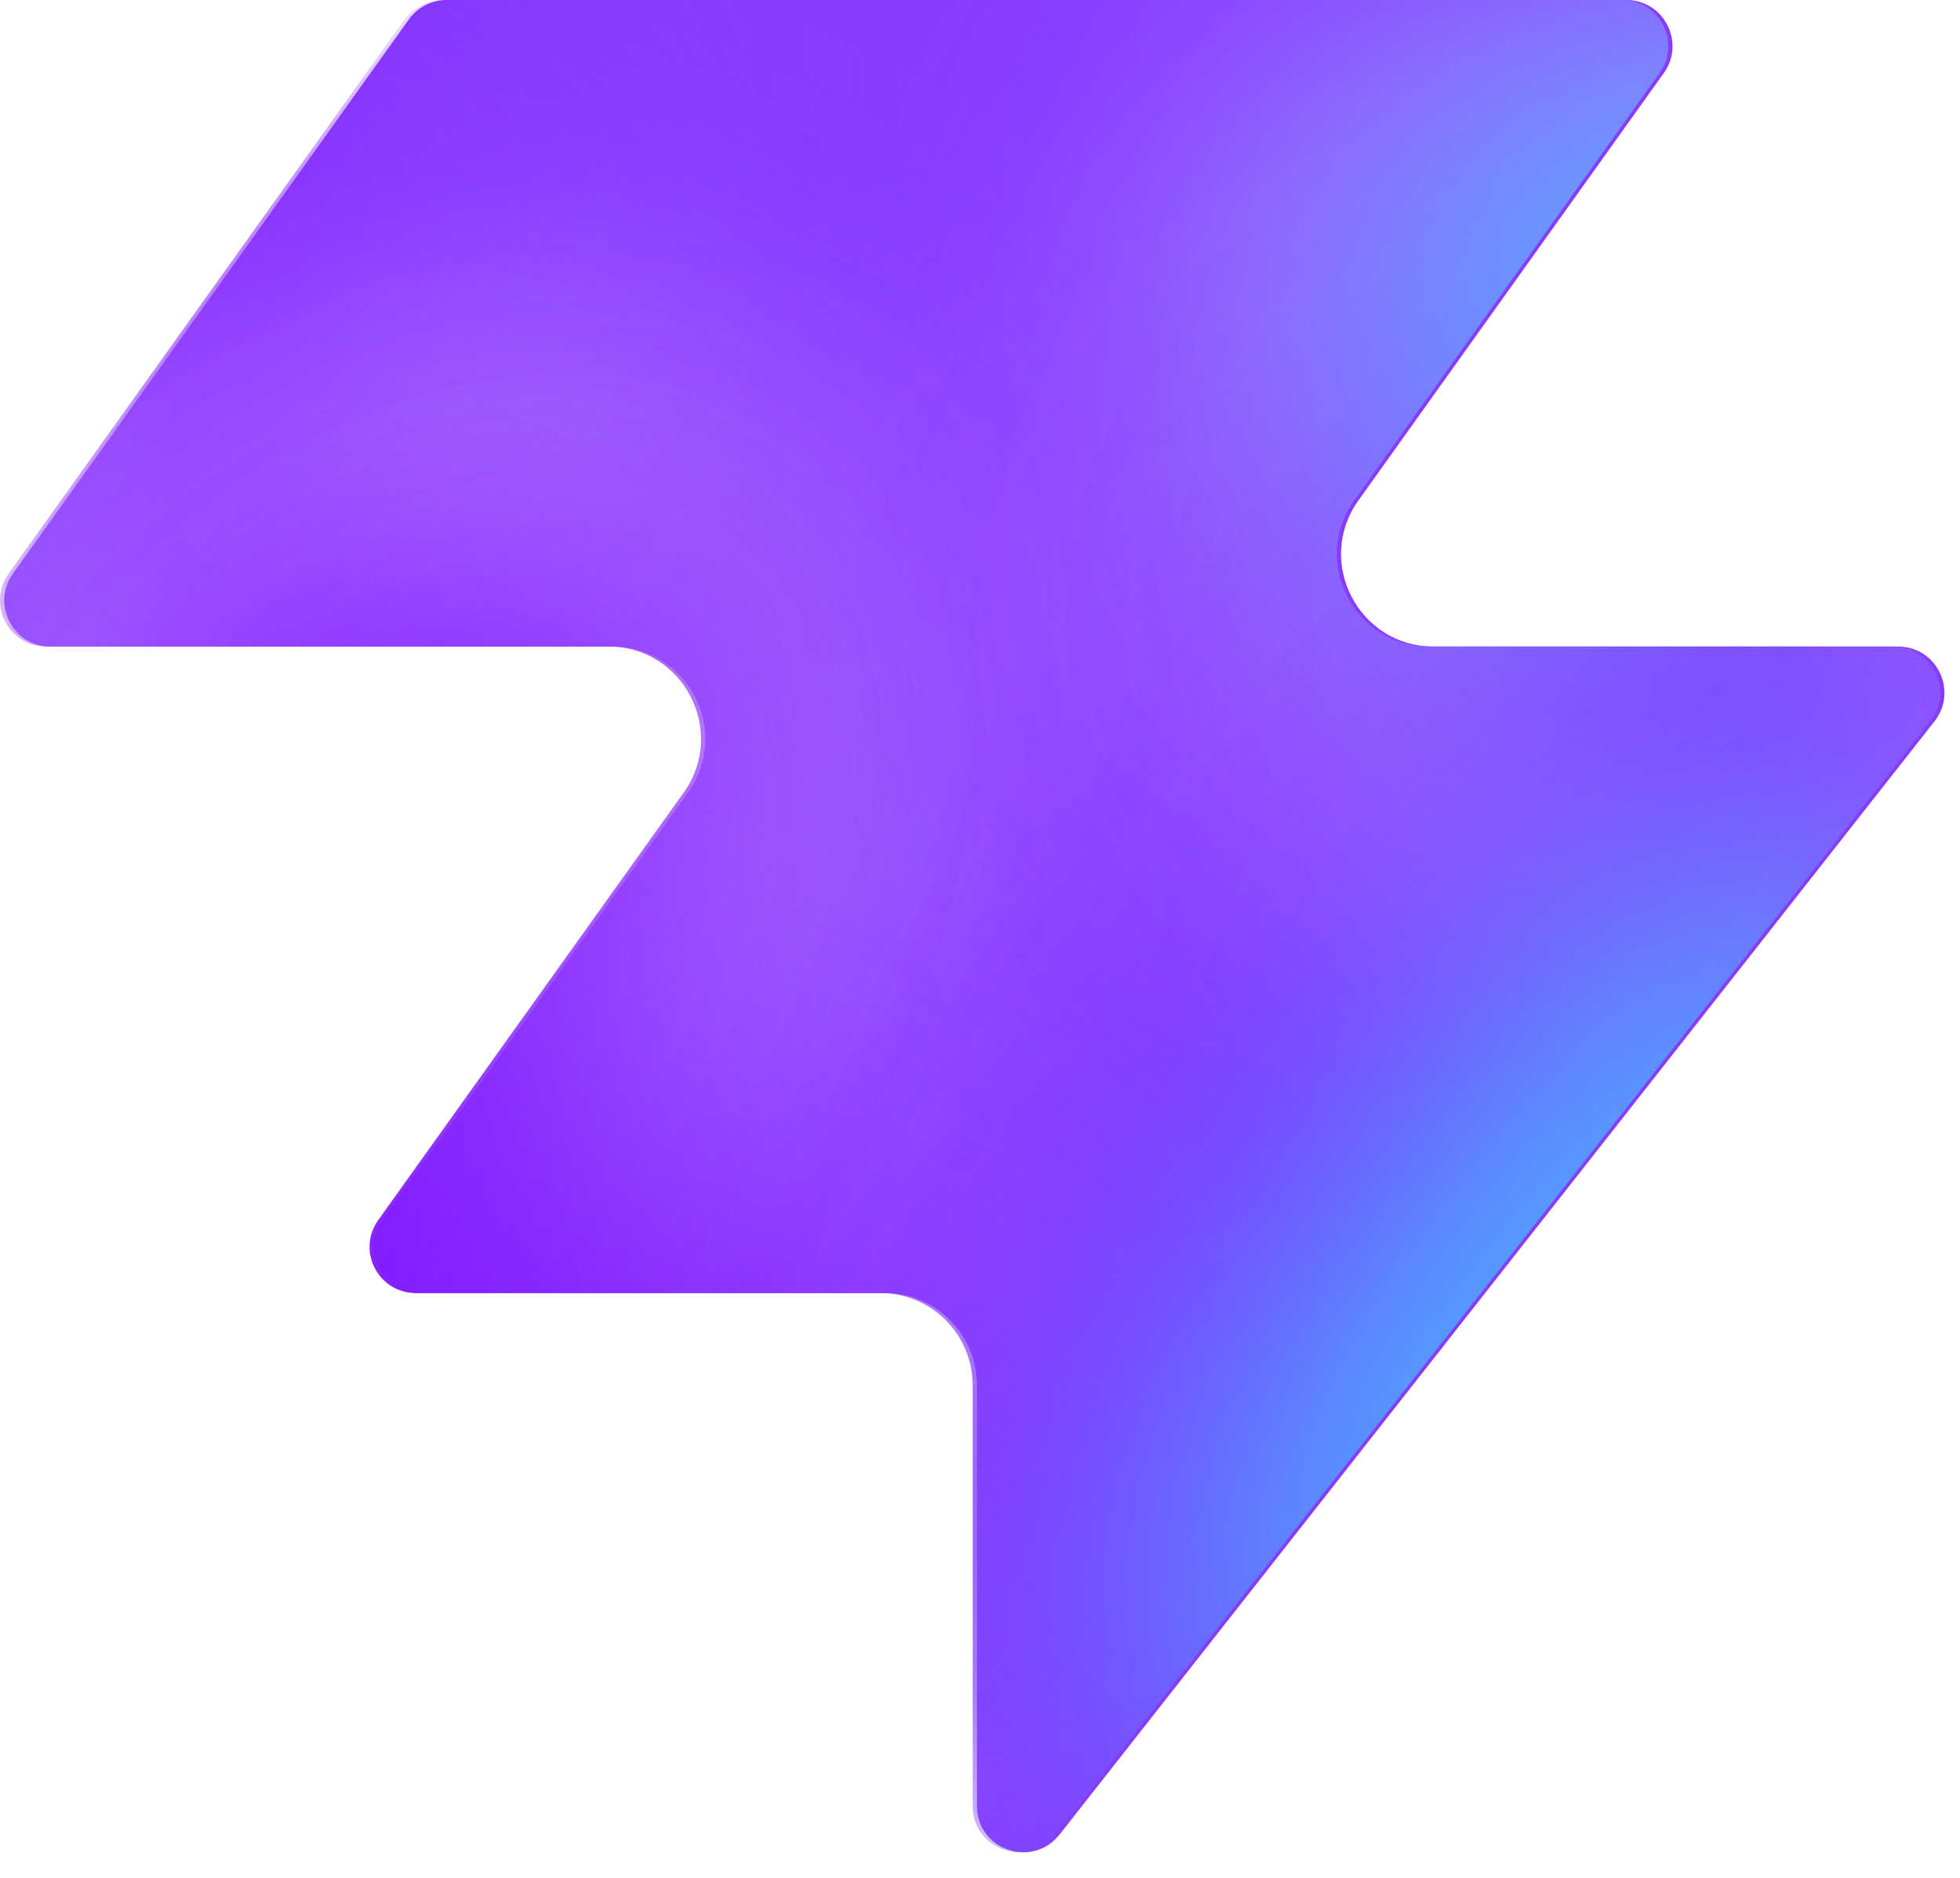
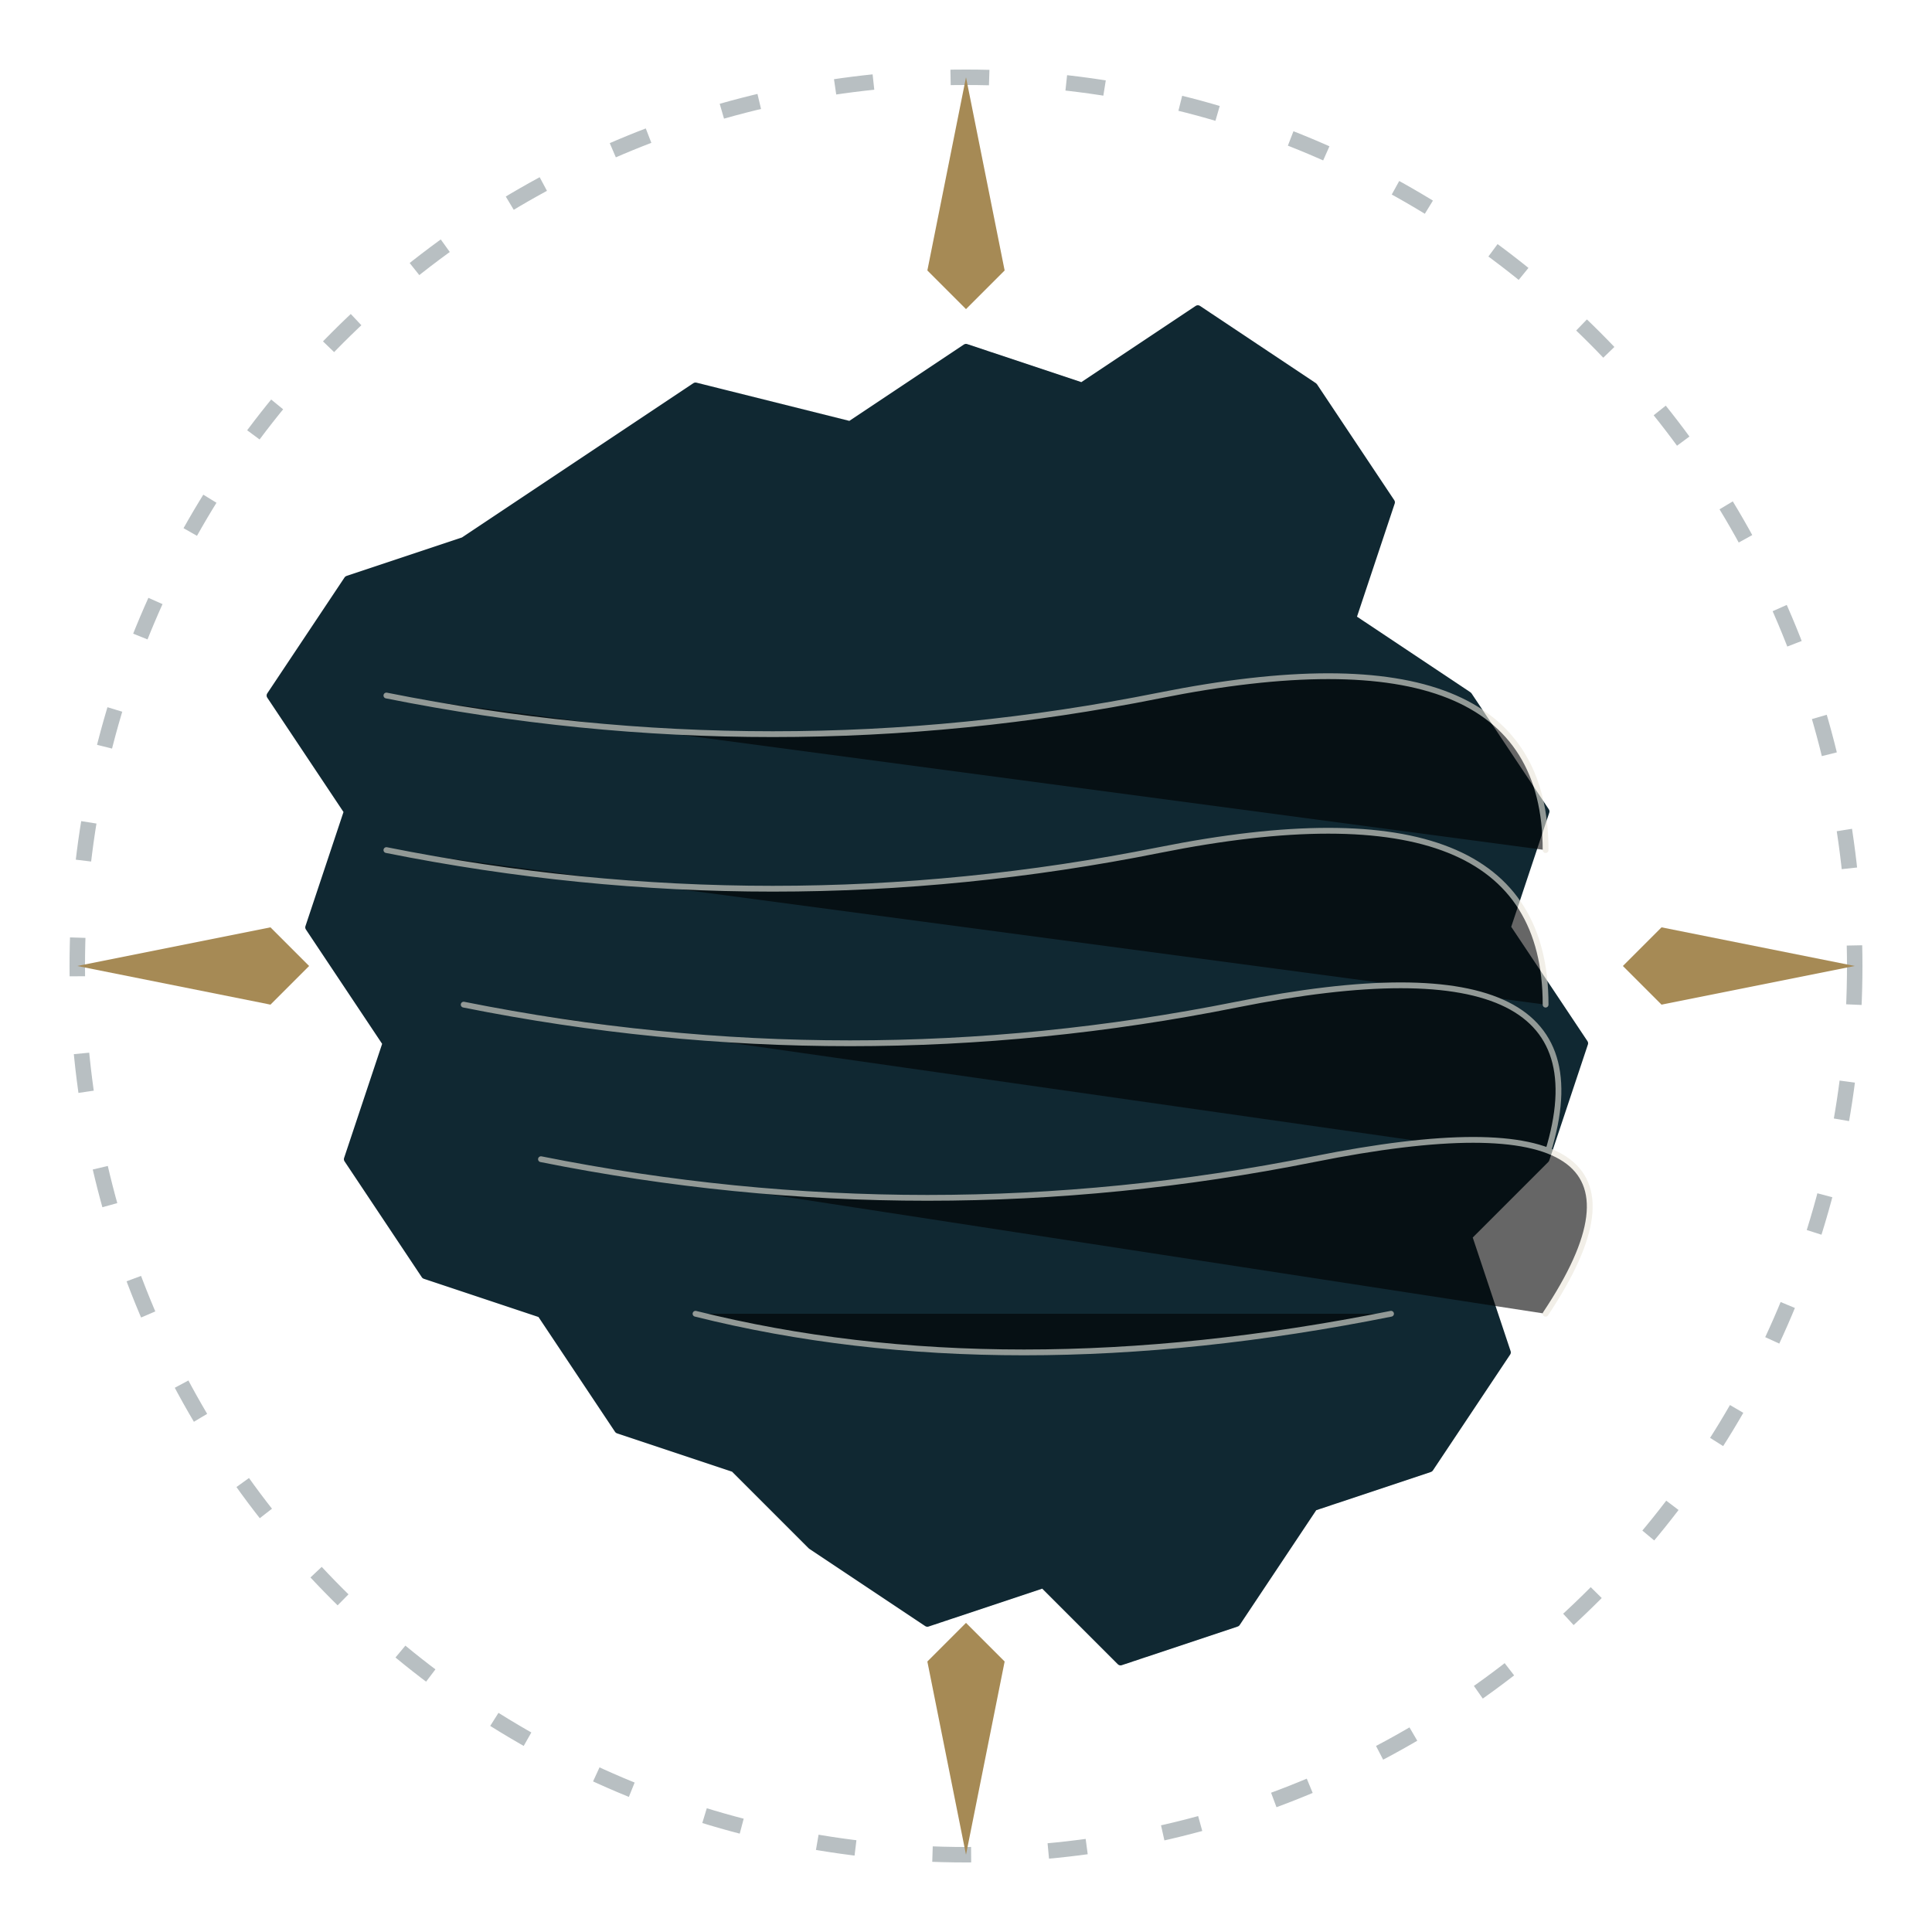
- <svg xmlns="http://www.w3.org/2000/svg" width="48" height="46" fill="none" viewBox="0 0 48 46">
-   <path fill="#863bff" d="M25.946 44.938c-.664.845-2.021.375-2.021-.698V33.937a2.26 2.26 0 0 0-2.262-2.262H10.287c-.92 0-1.456-1.04-.92-1.788l7.48-10.471c1.07-1.497 0-3.578-1.842-3.578H1.237c-.92 0-1.456-1.04-.92-1.788L10.013.474c.214-.297.556-.474.92-.474h28.894c.92 0 1.456 1.04.92 1.788l-7.48 10.471c-1.07 1.498 0 3.579 1.842 3.579h11.377c.943 0 1.473 1.088.89 1.83L25.947 44.94z" style="fill:#863bff;fill:color(display-p3 .525 .23 1);fill-opacity:1" />
-   <mask id="a" width="48" height="46" x="0" y="0" maskUnits="userSpaceOnUse" style="mask-type:alpha">
-     <path fill="#000" d="M25.842 44.938c-.664.844-2.021.375-2.021-.698V33.937a2.26 2.26 0 0 0-2.262-2.262H10.183c-.92 0-1.456-1.04-.92-1.788l7.48-10.471c1.07-1.498 0-3.579-1.842-3.579H1.133c-.92 0-1.456-1.04-.92-1.787L9.91.473c.214-.297.556-.474.92-.474h28.894c.92 0 1.456 1.04.92 1.788l-7.48 10.471c-1.07 1.498 0 3.578 1.842 3.578h11.377c.943 0 1.473 1.088.89 1.832L25.843 44.94z" style="fill:#000;fill-opacity:1" />
-   </mask>
-   <g mask="url(#a)">
-     <g filter="url(#b)">
-       <ellipse cx="5.508" cy="14.704" fill="#ede6ff" rx="5.508" ry="14.704" style="fill:#ede6ff;fill:color(display-p3 .927 .903 1);fill-opacity:1" transform="matrix(.00324 1 1 -.00324 -4.47 31.516)" />
-     </g>
-     <g filter="url(#c)">
-       <ellipse cx="10.399" cy="29.851" fill="#ede6ff" rx="10.399" ry="29.851" style="fill:#ede6ff;fill:color(display-p3 .927 .903 1);fill-opacity:1" transform="matrix(.00324 1 1 -.00324 -39.328 7.883)" />
-     </g>
-     <g filter="url(#d)">
-       <ellipse cx="5.508" cy="30.487" fill="#7e14ff" rx="5.508" ry="30.487" style="fill:#7e14ff;fill:color(display-p3 .492 .077 1);fill-opacity:1" transform="rotate(89.814 -25.913 -14.639)scale(1 -1)" />
-     </g>
-     <g filter="url(#e)">
-       <ellipse cx="5.508" cy="30.599" fill="#7e14ff" rx="5.508" ry="30.599" style="fill:#7e14ff;fill:color(display-p3 .492 .077 1);fill-opacity:1" transform="rotate(89.814 -32.644 -3.334)scale(1 -1)" />
-     </g>
-     <g filter="url(#f)">
-       <ellipse cx="5.508" cy="30.599" fill="#7e14ff" rx="5.508" ry="30.599" style="fill:#7e14ff;fill:color(display-p3 .492 .077 1);fill-opacity:1" transform="matrix(.00324 1 1 -.00324 -34.34 30.47)" />
-     </g>
-     <g filter="url(#g)">
-       <ellipse cx="14.072" cy="22.078" fill="#ede6ff" rx="14.072" ry="22.078" style="fill:#ede6ff;fill:color(display-p3 .927 .903 1);fill-opacity:1" transform="rotate(93.35 24.506 48.493)scale(-1 1)" />
-     </g>
-     <g filter="url(#h)">
-       <ellipse cx="3.47" cy="21.501" fill="#7e14ff" rx="3.47" ry="21.501" style="fill:#7e14ff;fill:color(display-p3 .492 .077 1);fill-opacity:1" transform="rotate(89.009 28.708 47.59)scale(-1 1)" />
-     </g>
-     <g filter="url(#i)">
-       <ellipse cx="3.47" cy="21.501" fill="#7e14ff" rx="3.47" ry="21.501" style="fill:#7e14ff;fill:color(display-p3 .492 .077 1);fill-opacity:1" transform="rotate(89.009 28.708 47.59)scale(-1 1)" />
-     </g>
-     <g filter="url(#j)">
-       <ellipse cx=".387" cy="8.972" fill="#7e14ff" rx="4.407" ry="29.108" style="fill:#7e14ff;fill:color(display-p3 .492 .077 1);fill-opacity:1" transform="rotate(39.51 .387 8.972)" />
-     </g>
-     <g filter="url(#k)">
-       <ellipse cx="47.523" cy="-6.092" fill="#7e14ff" rx="4.407" ry="29.108" style="fill:#7e14ff;fill:color(display-p3 .492 .077 1);fill-opacity:1" transform="rotate(37.892 47.523 -6.092)" />
-     </g>
-     <g filter="url(#l)">
-       <ellipse cx="41.412" cy="6.333" fill="#47bfff" rx="5.971" ry="9.665" style="fill:#47bfff;fill:color(display-p3 .28 .748 1);fill-opacity:1" transform="rotate(37.892 41.412 6.333)" />
-     </g>
-     <g filter="url(#m)">
-       <ellipse cx="-1.879" cy="38.332" fill="#7e14ff" rx="4.407" ry="29.108" style="fill:#7e14ff;fill:color(display-p3 .492 .077 1);fill-opacity:1" transform="rotate(37.892 -1.88 38.332)" />
-     </g>
-     <g filter="url(#n)">
-       <ellipse cx="-1.879" cy="38.332" fill="#7e14ff" rx="4.407" ry="29.108" style="fill:#7e14ff;fill:color(display-p3 .492 .077 1);fill-opacity:1" transform="rotate(37.892 -1.88 38.332)" />
-     </g>
-     <g filter="url(#o)">
-       <ellipse cx="35.651" cy="29.907" fill="#7e14ff" rx="4.407" ry="29.108" style="fill:#7e14ff;fill:color(display-p3 .492 .077 1);fill-opacity:1" transform="rotate(37.892 35.651 29.907)" />
-     </g>
-     <g filter="url(#p)">
-       <ellipse cx="38.418" cy="32.4" fill="#47bfff" rx="5.971" ry="15.297" style="fill:#47bfff;fill:color(display-p3 .28 .748 1);fill-opacity:1" transform="rotate(37.892 38.418 32.4)" />
-     </g>
+ <svg xmlns="http://www.w3.org/2000/svg" viewBox="0 0 500 500">
+   <circle cx="250" cy="250" r="230" fill="none" stroke="#102832" stroke-width="4" stroke-dasharray="10 20" opacity="0.3" />
+   <path d="M150 120 L180 100 L220 110 L250 90 L280 100 L310 80 L340 100 L360 130 L350 160 L380 180 L400 210 L390 240 L410 270 L400 300 L380 320 L390 350 L370 380 L340 390 L320 420 L290 430 L270 410 L240 420 L210 400 L190 380 L160 370 L140 340 L110 330 L90 300 L100 270 L80 240 L90 210 L70 180 L90 150 L120 140 L150 120 Z" fill="#102832" stroke="#102832" stroke-width="2" stroke-linejoin="round" />
+   <g stroke="#E9E5D9" stroke-width="1.5" stroke-linecap="round" opacity="0.6" clip-path="url(#colombia-clip)">
+     <path d="M100 180 Q200 200 300 180 T400 220" />
+     <path d="M100 220 Q200 240 300 220 T400 260" />
+     <path d="M120 260 Q220 280 320 260 T400 300" />
+     <path d="M140 300 Q240 320 340 300 T400 340" />
+     <path d="M180 340 Q260 360 360 340" />
  </g>
-   <defs>
-     <filter id="b" width="60.045" height="41.654" x="-19.77" y="16.149" color-interpolation-filters="sRGB" filterUnits="userSpaceOnUse">
-       <feFlood flood-opacity="0" result="BackgroundImageFix" />
-       <feBlend in="SourceGraphic" in2="BackgroundImageFix" result="shape" />
-       <feGaussianBlur result="effect1_foregroundBlur_2002_17158" stdDeviation="7.659" />
-     </filter>
-     <filter id="c" width="90.34" height="51.437" x="-54.613" y="-7.533" color-interpolation-filters="sRGB" filterUnits="userSpaceOnUse">
-       <feFlood flood-opacity="0" result="BackgroundImageFix" />
-       <feBlend in="SourceGraphic" in2="BackgroundImageFix" result="shape" />
-       <feGaussianBlur result="effect1_foregroundBlur_2002_17158" stdDeviation="7.659" />
-     </filter>
-     <filter id="d" width="79.355" height="29.4" x="-49.64" y="2.03" color-interpolation-filters="sRGB" filterUnits="userSpaceOnUse">
-       <feFlood flood-opacity="0" result="BackgroundImageFix" />
-       <feBlend in="SourceGraphic" in2="BackgroundImageFix" result="shape" />
-       <feGaussianBlur result="effect1_foregroundBlur_2002_17158" stdDeviation="4.596" />
-     </filter>
-     <filter id="e" width="79.579" height="29.4" x="-45.045" y="20.029" color-interpolation-filters="sRGB" filterUnits="userSpaceOnUse">
-       <feFlood flood-opacity="0" result="BackgroundImageFix" />
-       <feBlend in="SourceGraphic" in2="BackgroundImageFix" result="shape" />
-       <feGaussianBlur result="effect1_foregroundBlur_2002_17158" stdDeviation="4.596" />
-     </filter>
-     <filter id="f" width="79.579" height="29.4" x="-43.513" y="21.178" color-interpolation-filters="sRGB" filterUnits="userSpaceOnUse">
-       <feFlood flood-opacity="0" result="BackgroundImageFix" />
-       <feBlend in="SourceGraphic" in2="BackgroundImageFix" result="shape" />
-       <feGaussianBlur result="effect1_foregroundBlur_2002_17158" stdDeviation="4.596" />
-     </filter>
-     <filter id="g" width="74.749" height="58.852" x="15.756" y="-17.901" color-interpolation-filters="sRGB" filterUnits="userSpaceOnUse">
-       <feFlood flood-opacity="0" result="BackgroundImageFix" />
-       <feBlend in="SourceGraphic" in2="BackgroundImageFix" result="shape" />
-       <feGaussianBlur result="effect1_foregroundBlur_2002_17158" stdDeviation="7.659" />
-     </filter>
-     <filter id="h" width="61.377" height="25.362" x="23.548" y="2.284" color-interpolation-filters="sRGB" filterUnits="userSpaceOnUse">
-       <feFlood flood-opacity="0" result="BackgroundImageFix" />
-       <feBlend in="SourceGraphic" in2="BackgroundImageFix" result="shape" />
-       <feGaussianBlur result="effect1_foregroundBlur_2002_17158" stdDeviation="4.596" />
-     </filter>
-     <filter id="i" width="61.377" height="25.362" x="23.548" y="2.284" color-interpolation-filters="sRGB" filterUnits="userSpaceOnUse">
-       <feFlood flood-opacity="0" result="BackgroundImageFix" />
-       <feBlend in="SourceGraphic" in2="BackgroundImageFix" result="shape" />
-       <feGaussianBlur result="effect1_foregroundBlur_2002_17158" stdDeviation="4.596" />
-     </filter>
-     <filter id="j" width="56.045" height="63.649" x="-27.636" y="-22.853" color-interpolation-filters="sRGB" filterUnits="userSpaceOnUse">
-       <feFlood flood-opacity="0" result="BackgroundImageFix" />
-       <feBlend in="SourceGraphic" in2="BackgroundImageFix" result="shape" />
-       <feGaussianBlur result="effect1_foregroundBlur_2002_17158" stdDeviation="4.596" />
-     </filter>
-     <filter id="k" width="54.814" height="64.646" x="20.116" y="-38.415" color-interpolation-filters="sRGB" filterUnits="userSpaceOnUse">
-       <feFlood flood-opacity="0" result="BackgroundImageFix" />
-       <feBlend in="SourceGraphic" in2="BackgroundImageFix" result="shape" />
-       <feGaussianBlur result="effect1_foregroundBlur_2002_17158" stdDeviation="4.596" />
-     </filter>
-     <filter id="l" width="33.541" height="35.313" x="24.641" y="-11.323" color-interpolation-filters="sRGB" filterUnits="userSpaceOnUse">
-       <feFlood flood-opacity="0" result="BackgroundImageFix" />
-       <feBlend in="SourceGraphic" in2="BackgroundImageFix" result="shape" />
-       <feGaussianBlur result="effect1_foregroundBlur_2002_17158" stdDeviation="4.596" />
-     </filter>
-     <filter id="m" width="54.814" height="64.646" x="-29.286" y="6.009" color-interpolation-filters="sRGB" filterUnits="userSpaceOnUse">
-       <feFlood flood-opacity="0" result="BackgroundImageFix" />
-       <feBlend in="SourceGraphic" in2="BackgroundImageFix" result="shape" />
-       <feGaussianBlur result="effect1_foregroundBlur_2002_17158" stdDeviation="4.596" />
-     </filter>
-     <filter id="n" width="54.814" height="64.646" x="-29.286" y="6.009" color-interpolation-filters="sRGB" filterUnits="userSpaceOnUse">
-       <feFlood flood-opacity="0" result="BackgroundImageFix" />
-       <feBlend in="SourceGraphic" in2="BackgroundImageFix" result="shape" />
-       <feGaussianBlur result="effect1_foregroundBlur_2002_17158" stdDeviation="4.596" />
-     </filter>
-     <filter id="o" width="54.814" height="64.646" x="8.244" y="-2.416" color-interpolation-filters="sRGB" filterUnits="userSpaceOnUse">
-       <feFlood flood-opacity="0" result="BackgroundImageFix" />
-       <feBlend in="SourceGraphic" in2="BackgroundImageFix" result="shape" />
-       <feGaussianBlur result="effect1_foregroundBlur_2002_17158" stdDeviation="4.596" />
-     </filter>
-     <filter id="p" width="39.409" height="43.623" x="18.713" y="10.588" color-interpolation-filters="sRGB" filterUnits="userSpaceOnUse">
-       <feFlood flood-opacity="0" result="BackgroundImageFix" />
-       <feBlend in="SourceGraphic" in2="BackgroundImageFix" result="shape" />
-       <feGaussianBlur result="effect1_foregroundBlur_2002_17158" stdDeviation="4.596" />
-     </filter>
-   </defs>
+   <g fill="#A68A55">
+     <path d="M250 20 L260 70 L250 80 L240 70 Z" />
+     <path d="M250 480 L240 430 L250 420 L260 430 Z" />
+     <path d="M20 250 L70 240 L80 250 L70 260 Z" />
+     <path d="M480 250 L430 260 L420 250 L430 240 Z" />
+   </g>
</svg>
